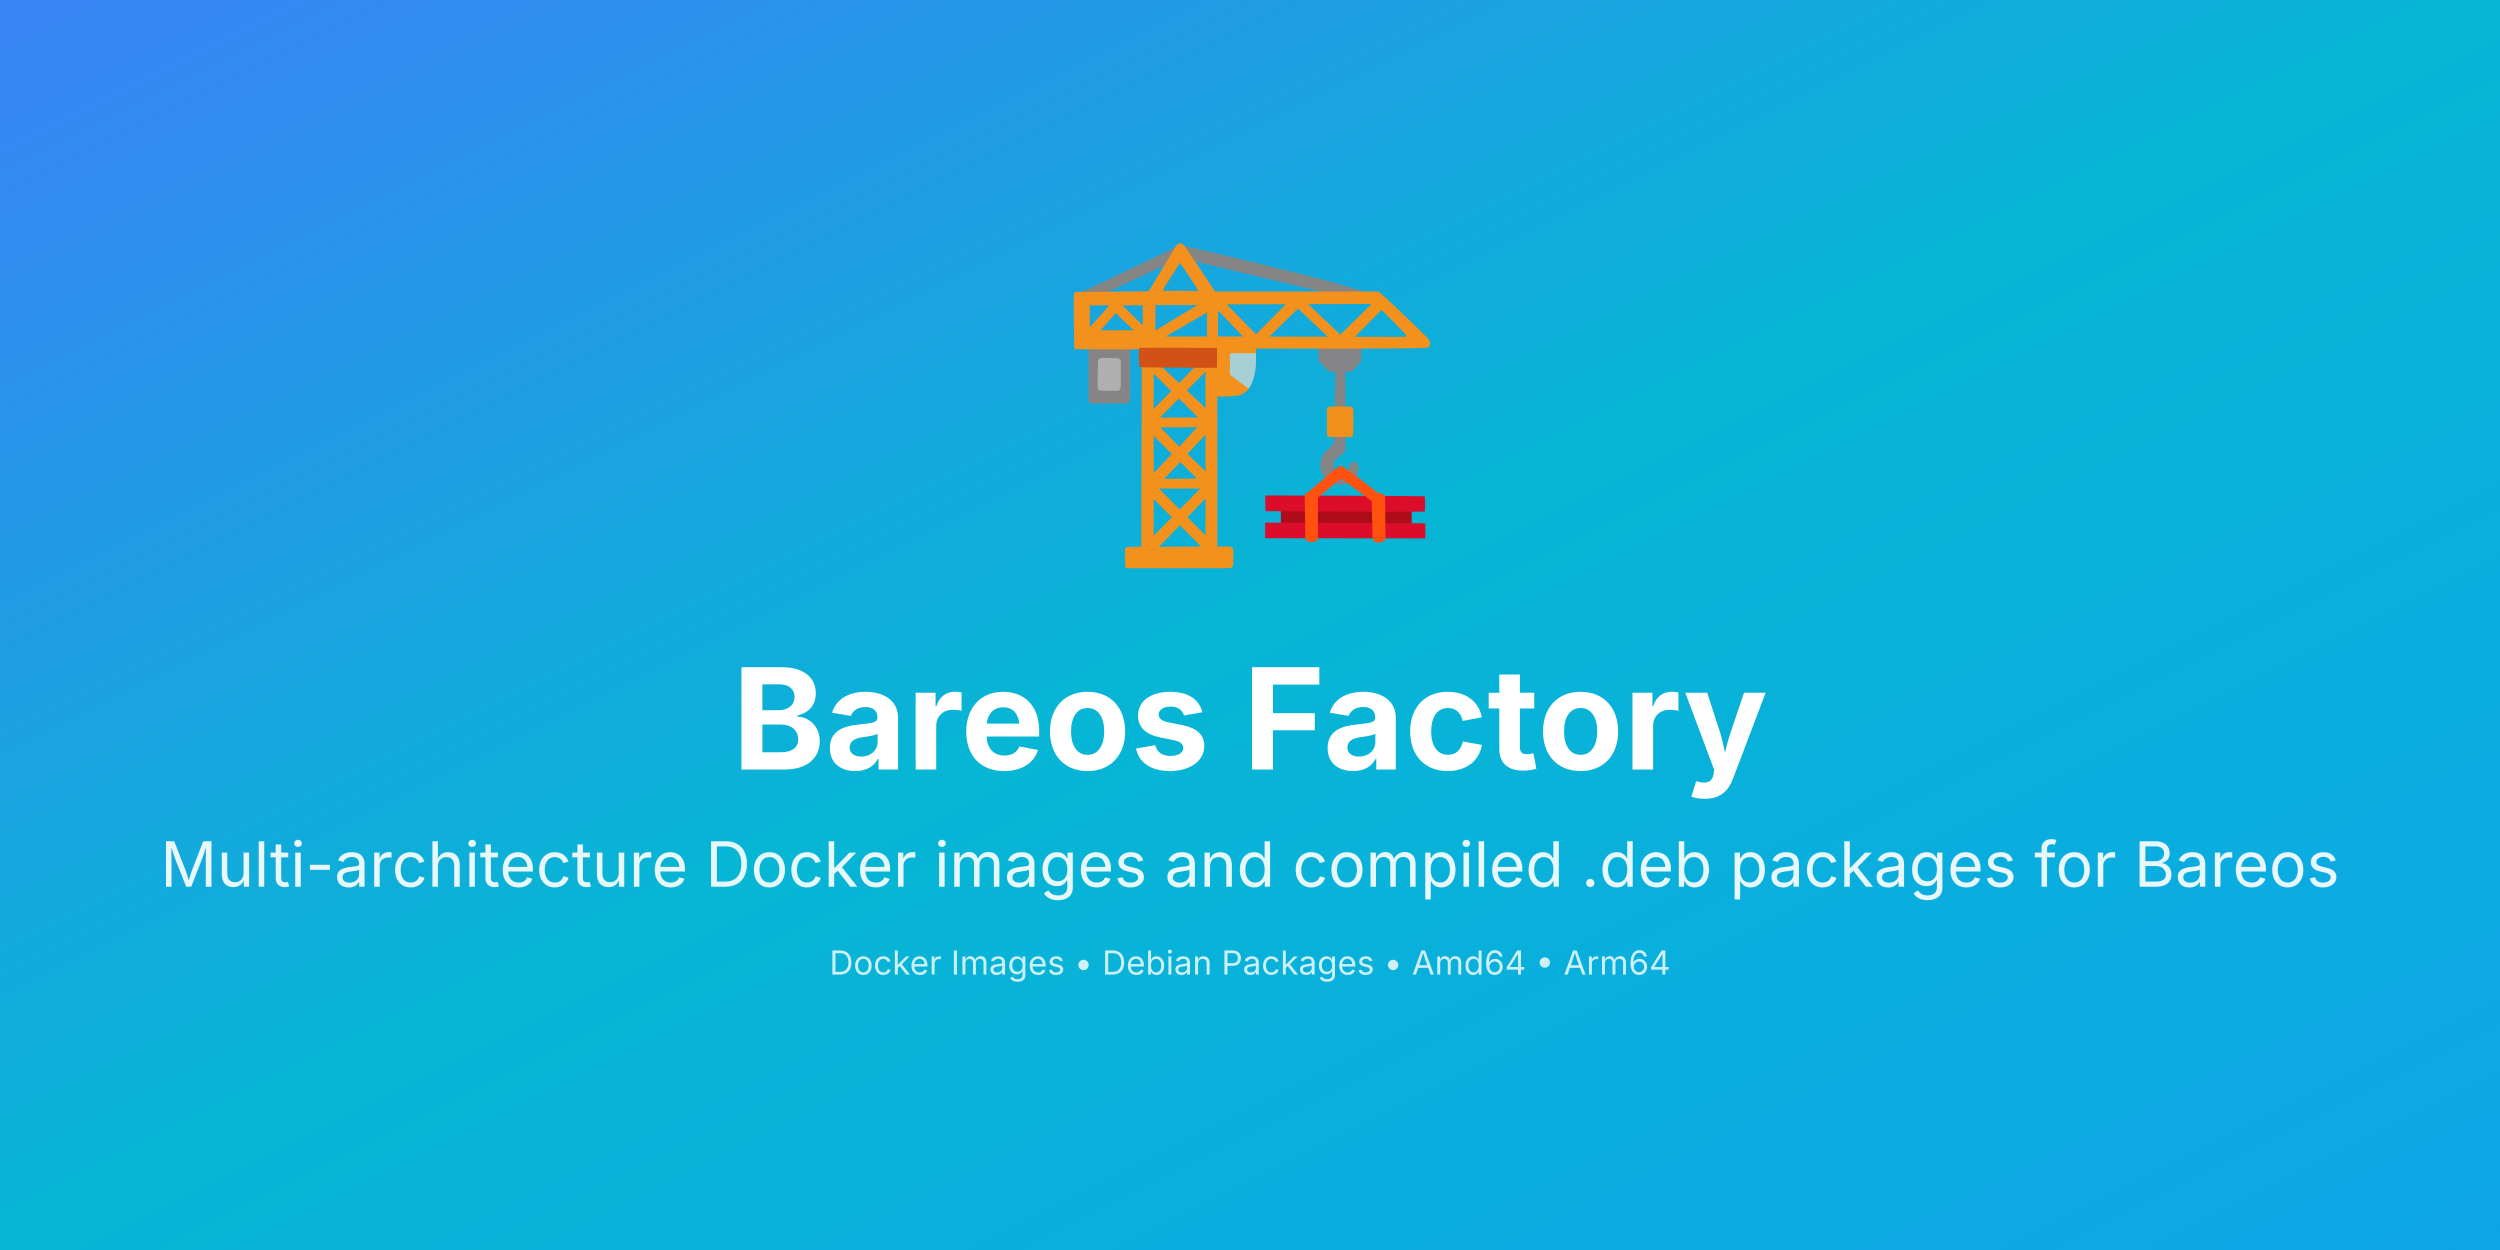
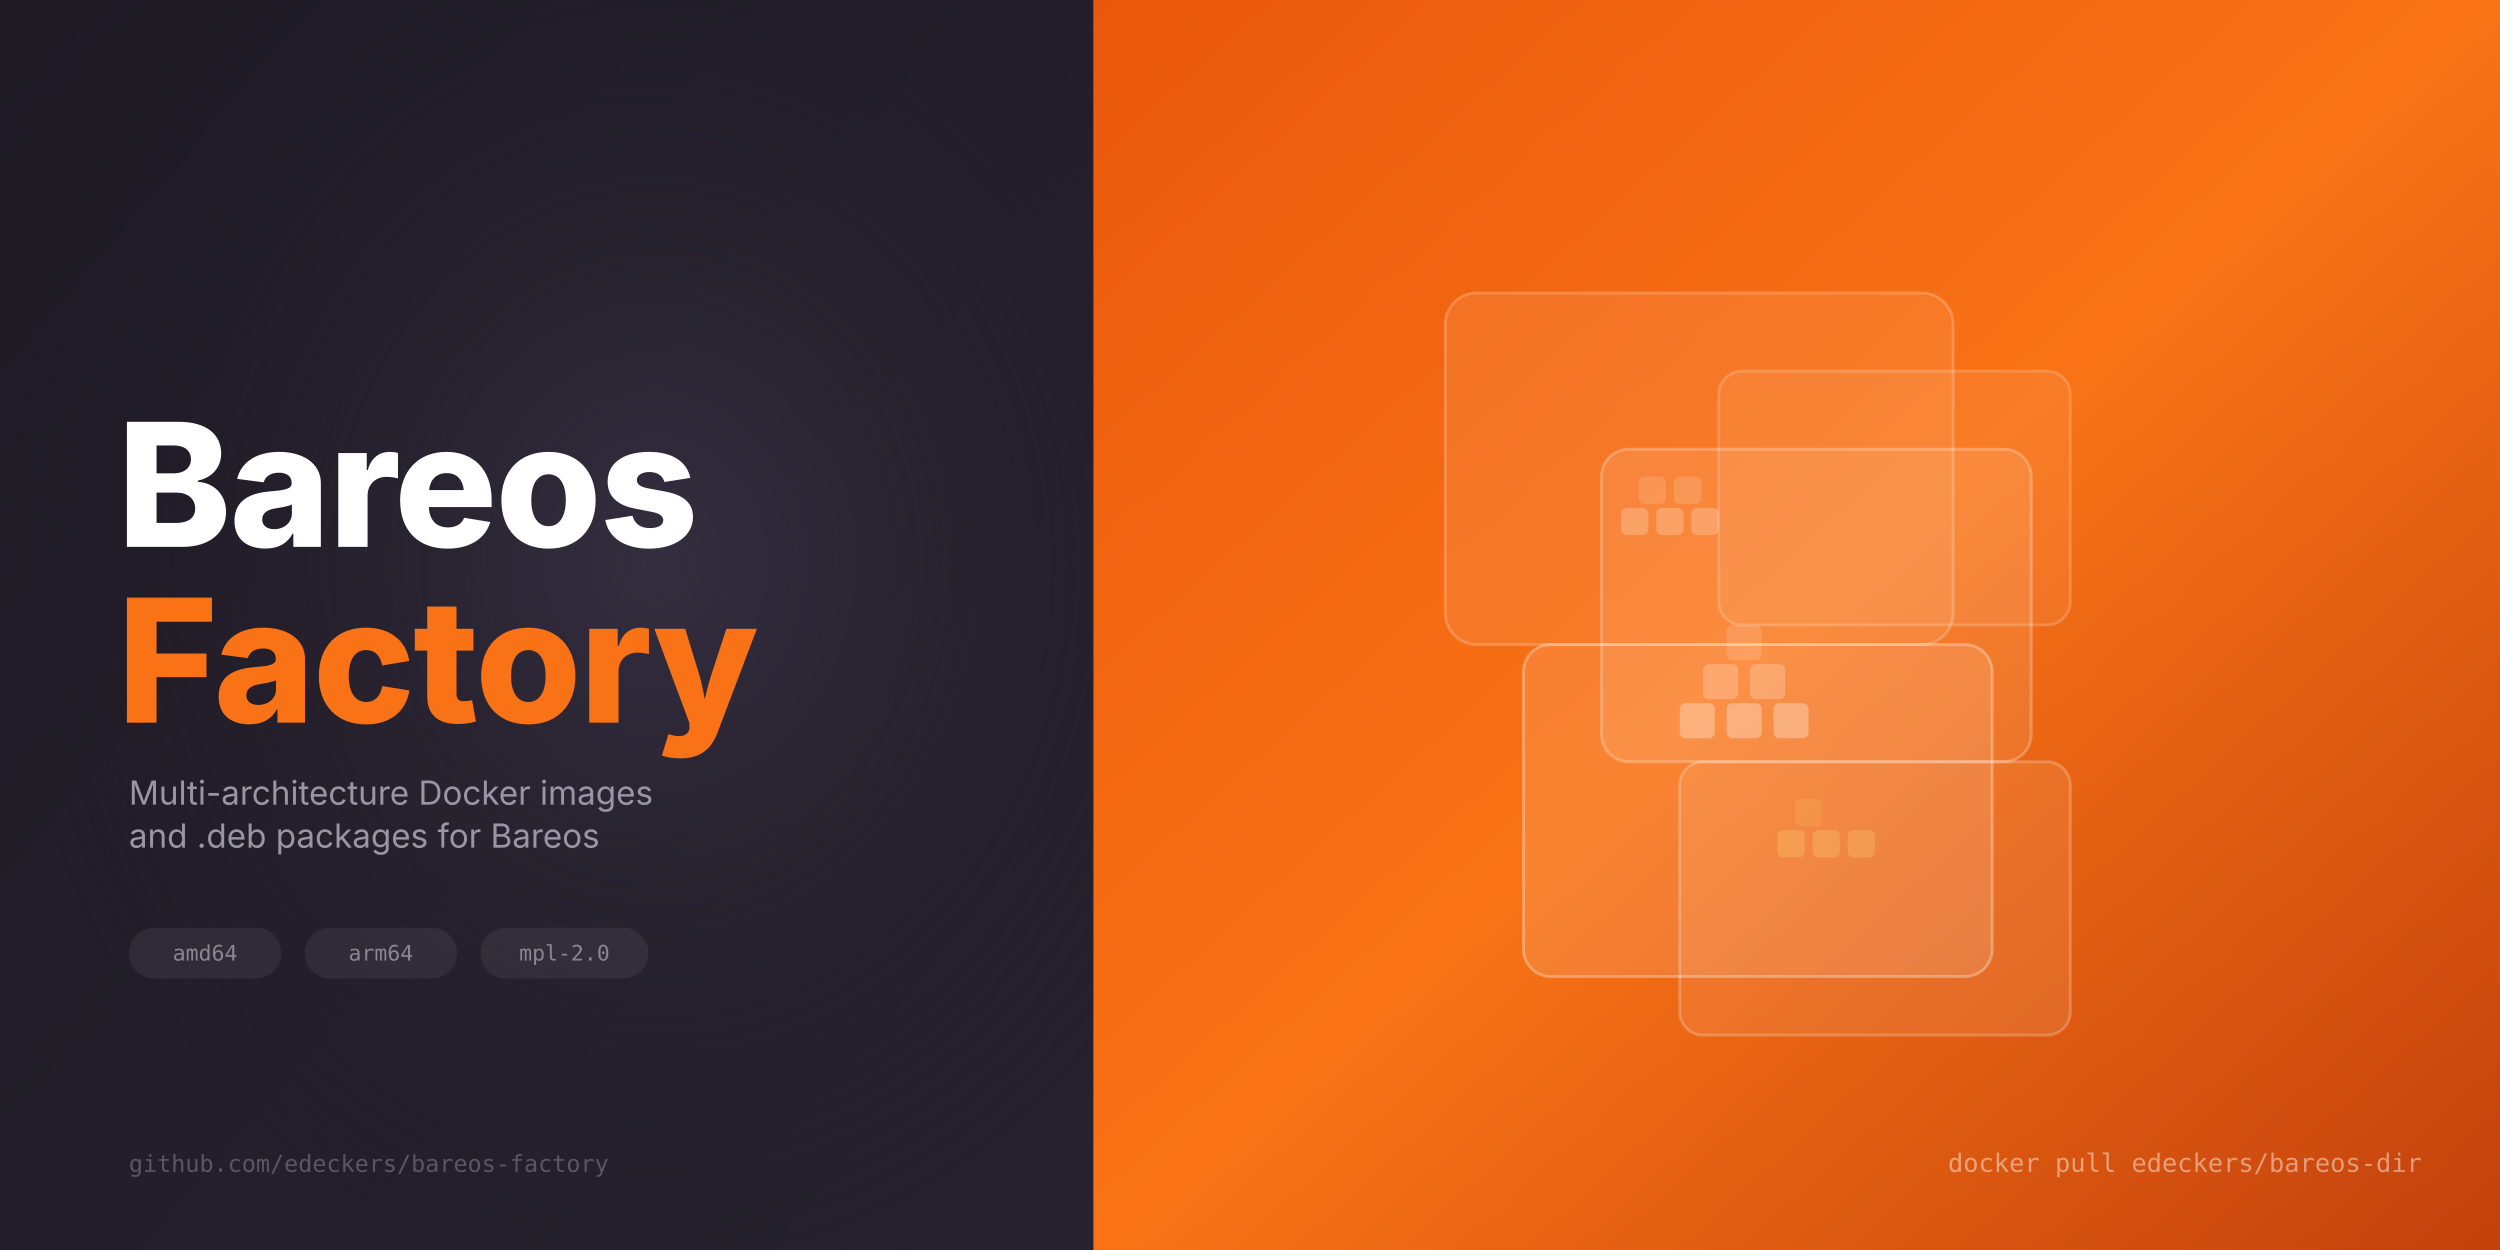
<svg xmlns="http://www.w3.org/2000/svg" width="1280" height="640" viewBox="0 0 1280 640">
  <defs>
-     <linearGradient id="bg-gradient" x1="0%" y1="0%" x2="100%" y2="100%">
-       <stop offset="0%" style="stop-color:#3B82F6;stop-opacity:1" />
-       <stop offset="50%" style="stop-color:#06B6D4;stop-opacity:1" />
-       <stop offset="100%" style="stop-color:#0EA5E9;stop-opacity:1" />
+     <linearGradient id="bg-left" x1="0%" y1="0%" x2="100%" y2="100%">
+       <stop offset="0%" stop-color="#1e1a24" />
+       <stop offset="100%" stop-color="#28222e" />
    </linearGradient>
-     <filter id="glow">
-       <feGaussianBlur stdDeviation="8" result="coloredBlur" />
-       <feMerge>
-         <feMergeNode in="coloredBlur" />
-         <feMergeNode in="SourceGraphic" />
-       </feMerge>
-     </filter>
+     <linearGradient id="bg-right" x1="0%" y1="0%" x2="100%" y2="100%">
+       <stop offset="0%" stop-color="#ea580c" />
+       <stop offset="50%" stop-color="#f97316" />
+       <stop offset="100%" stop-color="#c2410c" />
+     </linearGradient>
+     <radialGradient id="glow-left" cx="60%" cy="45%" r="60%">
+       <stop offset="0%" stop-color="#352e40" stop-opacity="1" />
+       <stop offset="100%" stop-color="#1e1a24" stop-opacity="0" />
+     </radialGradient>
  </defs>
-   <rect width="1280" height="640" fill="url(#bg-gradient)" />
-   <g transform="translate(544, 105) scale(1.5)">
-     <path d="m6.19 29.89 34.05-16.23s11.43 2.54 33.7 8.01c25.93 6.37 31.16 8.69 31.16 8.69l-7.81 2.15-6.35-2.34-50.6-12.11-27.16 12.6-5.96.88zM8.88 47.88v18.67c0 .61.42 1.15 1.21 1.21s11.18-.12 11.78-.06 1.27-.48 1.27-1.57V47.95s-3.62-2.72-4.05-2.66-10.21 2.59-10.21 2.59" style="fill:#858585" />
-     <path d="M13.3 52.2c-.84.1-1.21.6-1.21 1.57s-.12 7.49-.12 8.15.06 1.33 1.03 1.39 5.32.12 5.86.06.97-.66 1.03-1.45 0-7.85 0-8.4c0-.97-.66-1.27-1.51-1.27s-4.12-.17-5.08-.05" style="fill:#b0b0b0" />
-     <path d="m101.96 53.26.12-6.22-14.62.06-.12 5.86 3.62 3.93h2.15c-.08 5.81-.34 24.04-.34 24.04s-.82 1.17-1.75 2.05c-1.21 1.15-3.2 2.66-3.02 6.4.17 3.44 3.56 6.04 6.89 6.04 3.56 0 5.98-2.6 6.1-5.07.12-2.48-.85-2.58-1.39-2.66-.85-.12-1.51.48-1.69 1.57s-1.27 2.48-3.14 2.05-3.08-2.48-1.57-4.47c1.08-1.43 3.14-1.87 3.32-3.08.16-1.04.04-21.36.01-26.88h2.23z" style="fill:#858587" />
-     <path d="M91.16 68.82c-.75.12-.92.64-.92 1.33l.01 8.01c0 .46 0 .92.64.98s7.22.06 7.56.06c.52 0 .81-.64.81-1.44 0-.81.04-7.56 0-8.02-.06-.75-.75-.92-1.33-.98-.58-.07-6.25-.02-6.77.06" style="fill:#f1901b" />
-     <path d="M74.54 103.5h44.65v6.93H74.54z" style="fill:#af0c1a" />
-     <path d="m69.17 99.11.12 5.37s54.38.29 54.44.12.12-5.08-.12-5.2c-.23-.12-54.44-.29-54.44-.29M69.17 108.4v5.31l54.67.06s.12-5.14-.06-5.14c-.17.01-54.61-.23-54.61-.23" style="fill:#dc0d2a" />
-     <path d="M83.66 98.07c-1.15.53-.99 1.44-.98 2.37.04 4.06.23 13.28.23 13.28s.27 1.33 2.02 1.33c2.09 0 2.25-1.39 2.25-1.39v-13.8l7.89-6.54 10.47 7.69s.29 11.95.29 12.64.69 1.62 2.31 1.56c1.85-.07 2.08-1.56 2.08-1.56s-.07-12.8-.13-13.86c-.1-1.58-2.47-1.55-2.47-1.55S96.07 89.05 95.03 89c-1.15-.05-10.57 8.7-11.37 9.07" style="fill:#ff510f" />
-     <path d="M124.4 45.16c-.54-.57-15.92-15.65-16.66-15.65H52.1S43.19 16.15 42.05 14.5c-1.28-1.86-2.43-1.96-3.59-.05-.47.78-9.04 14.96-9.04 14.96s-22.6.29-23.9.19c-1.3-.09-1.67.56-1.67 1.11 0 .56 0 18.24.28 18.42s22.96.09 22.96.09l-.19 67.4s-2.02.04-3.41.04-2.16.02-2.15 1.08c0 .56-.02 2.96 0 3.8.04 1.6-.13 2.42.93 2.41.93-.01 32.5 0 34.26 0s1.76-1.11 1.76-1.67v-4.44c0-.92-.83-1.3-1.48-1.3h-3.98v-51.2s3.43.19 7.13-.37 4.9-4.66 5.55-7.62.47-8.36.47-8.36 57.3.15 58.51-.31c1.2-.47 1.56-1.75-.09-3.52M9.33 34.21h6.7l-6.7 7.48zm3.66 8.53 5.16-5.85 6.18 5.85zm14.4-1.65-6.95-6.88h6.95zm19.64 55.67-7.04 7.12-7.08-7.12zm-12.37-3.33 5.54-5.72 5.69 5.65zm5.12-32.68-7.98-7.51h15.35zm9.04-3.88v12.4l-6.37-6zm-2.49 15.65H33.26l6.47-6.51zm2.49 5.83v12.58l-6.17-6.01zm-2.83-2.56-6.09 6.68-6.49-6.56zm3.34-30.95H35.22l14.12-8.18v8.18zm-9.22-25.13s6.36 9.23 6.2 9.54c-.08.16-3.32.04-6.4.02-2.9-.01-5.66.09-5.69-.1-.08-.38 5.89-9.46 5.89-9.46m-8.38 14.43h14.34l-14.4 8.69zm-.61 23.37 6.01 5.94-6.01 6.12zm0 21.23 6.18 6.23-6.14 6.48zm0 21.63 6.21 6.21-6.21 6.28zm1.79 16.32 7.12-7.41 7.27 7.27c-3.25-.01-10.9.09-14.39.14m15.91-3.92-6.18-6.22 6.18-6.43zm4.24-67.93.06-8.89 8.46 8.91c-5.17-.02-8.52-.02-8.52-.02m13.01-.72L56.05 33.89l20.17-.06zm4.55.76 9.77-9.56 10.2 9.61c-6.72-.02-13.8-.04-19.97-.05m13.23-11.07 21.67-.06-10.7 10.47zm32.94 11.18c-.1 0-7.37-.02-16.96-.04 2.34-2.36 7.12-7.19 9.09-9.18 2.65 2.69 7.09 7.21 7.79 7.91 1.01 1 .39 1.31.08 1.31" style="fill:#f3911c" />
-     <path d="M52.74 48.75s.08 6.69-.08 6.77-25.73-.06-26.21-.22-.47-6.47-.24-6.55 26.53 0 26.53 0" style="fill:#d15116" />
-     <path d="m57.12 50.68.04 7.23 6.36 4.74s1.52-1.77 2.21-5.71c.58-3.29.26-6.35.26-6.35s-8.77-.03-8.87.09" style="fill:#a7d0d6" />
+   <rect x="0" y="0" width="560" height="640" fill="url(#bg-left)" />
+   <rect x="0" y="0" width="560" height="640" fill="url(#glow-left)" />
+   <rect x="560" y="0" width="720" height="640" fill="url(#bg-right)" />
+   <g transform="translate(740, 110)">
+     <rect x="0" y="40" width="260" height="180" rx="16" fill="white" fill-opacity="0.08" stroke="white" stroke-opacity="0.20" stroke-width="1.5" />
+     <rect x="80" y="120" width="220" height="160" rx="14" fill="white" fill-opacity="0.10" stroke="white" stroke-opacity="0.25" stroke-width="1.5" />
+     <rect x="40" y="220" width="240" height="170" rx="14" fill="white" fill-opacity="0.12" stroke="white" stroke-opacity="0.30" stroke-width="1.5" />
+     <rect x="140" y="80" width="180" height="130" rx="12" fill="white" fill-opacity="0.07" stroke="white" stroke-opacity="0.18" stroke-width="1.5" />
+     <rect x="120" y="280" width="200" height="140" rx="12" fill="white" fill-opacity="0.09" stroke="white" stroke-opacity="0.22" stroke-width="1.5" />
+     <rect x="120" y="250" width="18" height="18" rx="3" fill="white" fill-opacity="0.30" />
+     <rect x="144" y="250" width="18" height="18" rx="3" fill="white" fill-opacity="0.30" />
+     <rect x="168" y="250" width="18" height="18" rx="3" fill="white" fill-opacity="0.30" />
+     <rect x="132" y="230" width="18" height="18" rx="3" fill="white" fill-opacity="0.22" />
+     <rect x="156" y="230" width="18" height="18" rx="3" fill="white" fill-opacity="0.22" />
+     <rect x="144" y="210" width="18" height="18" rx="3" fill="white" fill-opacity="0.14" />
+     <rect x="90" y="150" width="14" height="14" rx="3" fill="white" fill-opacity="0.22" />
+     <rect x="108" y="150" width="14" height="14" rx="3" fill="white" fill-opacity="0.22" />
+     <rect x="126" y="150" width="14" height="14" rx="3" fill="white" fill-opacity="0.22" />
+     <rect x="99" y="134" width="14" height="14" rx="3" fill="white" fill-opacity="0.14" />
+     <rect x="117" y="134" width="14" height="14" rx="3" fill="white" fill-opacity="0.14" />
+     <rect x="170" y="315" width="14" height="14" rx="3" fill="#fef08a" fill-opacity="0.20" />
+     <rect x="188" y="315" width="14" height="14" rx="3" fill="#fef08a" fill-opacity="0.20" />
+     <rect x="206" y="315" width="14" height="14" rx="3" fill="#fef08a" fill-opacity="0.20" />
+     <rect x="179" y="299" width="14" height="14" rx="3" fill="#fef08a" fill-opacity="0.12" />
  </g>
-   <text x="640" y="394" font-family="system-ui, -apple-system, sans-serif" font-size="72" font-weight="700" fill="#FFFFFF" text-anchor="middle">
-     Bareos Factory
+   <text x="66" y="600" font-family="ui-monospace, monospace" font-size="12" fill="#5a5564">
+     github.com/edeckers/bareos-factory
  </text>
-   <text x="640" y="454" font-family="system-ui, -apple-system, sans-serif" font-size="32" font-weight="400" fill="#FFFFFF" opacity="0.9" text-anchor="middle">
-     Multi-architecture Docker images and compiled .deb packages for Bareos
+   <text x="1240" y="600" font-family="ui-monospace, monospace" font-size="13" fill="white" fill-opacity="0.45" text-anchor="end">
+     docker pull edeckers/bareos-dir
  </text>
-   <text x="640" y="499" font-family="system-ui, -apple-system, sans-serif" font-size="17" font-weight="400" fill="#FFFFFF" opacity="0.8" text-anchor="middle">
-     Docker Images • Debian Packages • Amd64 • Arm64
+   <text x="60" y="280" font-family="system-ui, -apple-system, 'Segoe UI', sans-serif" font-size="88" font-weight="800" fill="white" letter-spacing="-1">
+     Bareos
  </text>
+   <text x="60" y="370" font-family="system-ui, -apple-system, 'Segoe UI', sans-serif" font-size="88" font-weight="800" fill="#f97316" letter-spacing="-1">
+     Factory
+   </text>
+   <text x="66" y="412" font-family="system-ui, -apple-system, 'Segoe UI', sans-serif" font-size="17" fill="#9a95a5">
+     Multi-architecture Docker images
+   </text>
+   <text x="66" y="434" font-family="system-ui, -apple-system, 'Segoe UI', sans-serif" font-size="17" fill="#9a95a5">
+     and .deb packages for Bareos
+   </text>
+   <g transform="translate(66, 475)">
+     <rect x="0" y="0" width="78" height="26" rx="13" fill="white" fill-opacity="0.06" />
+     <text x="39" y="13" font-family="ui-monospace, monospace" font-size="11" fill="#8a8594" text-anchor="middle" dominant-baseline="central">amd64</text>
+     <rect x="90" y="0" width="78" height="26" rx="13" fill="white" fill-opacity="0.06" />
+     <text x="129" y="13" font-family="ui-monospace, monospace" font-size="11" fill="#8a8594" text-anchor="middle" dominant-baseline="central">arm64</text>
+     <rect x="180" y="0" width="86" height="26" rx="13" fill="white" fill-opacity="0.06" />
+     <text x="223" y="13" font-family="ui-monospace, monospace" font-size="11" fill="#8a8594" text-anchor="middle" dominant-baseline="central">mpl-2.0</text>
+   </g>
</svg>
